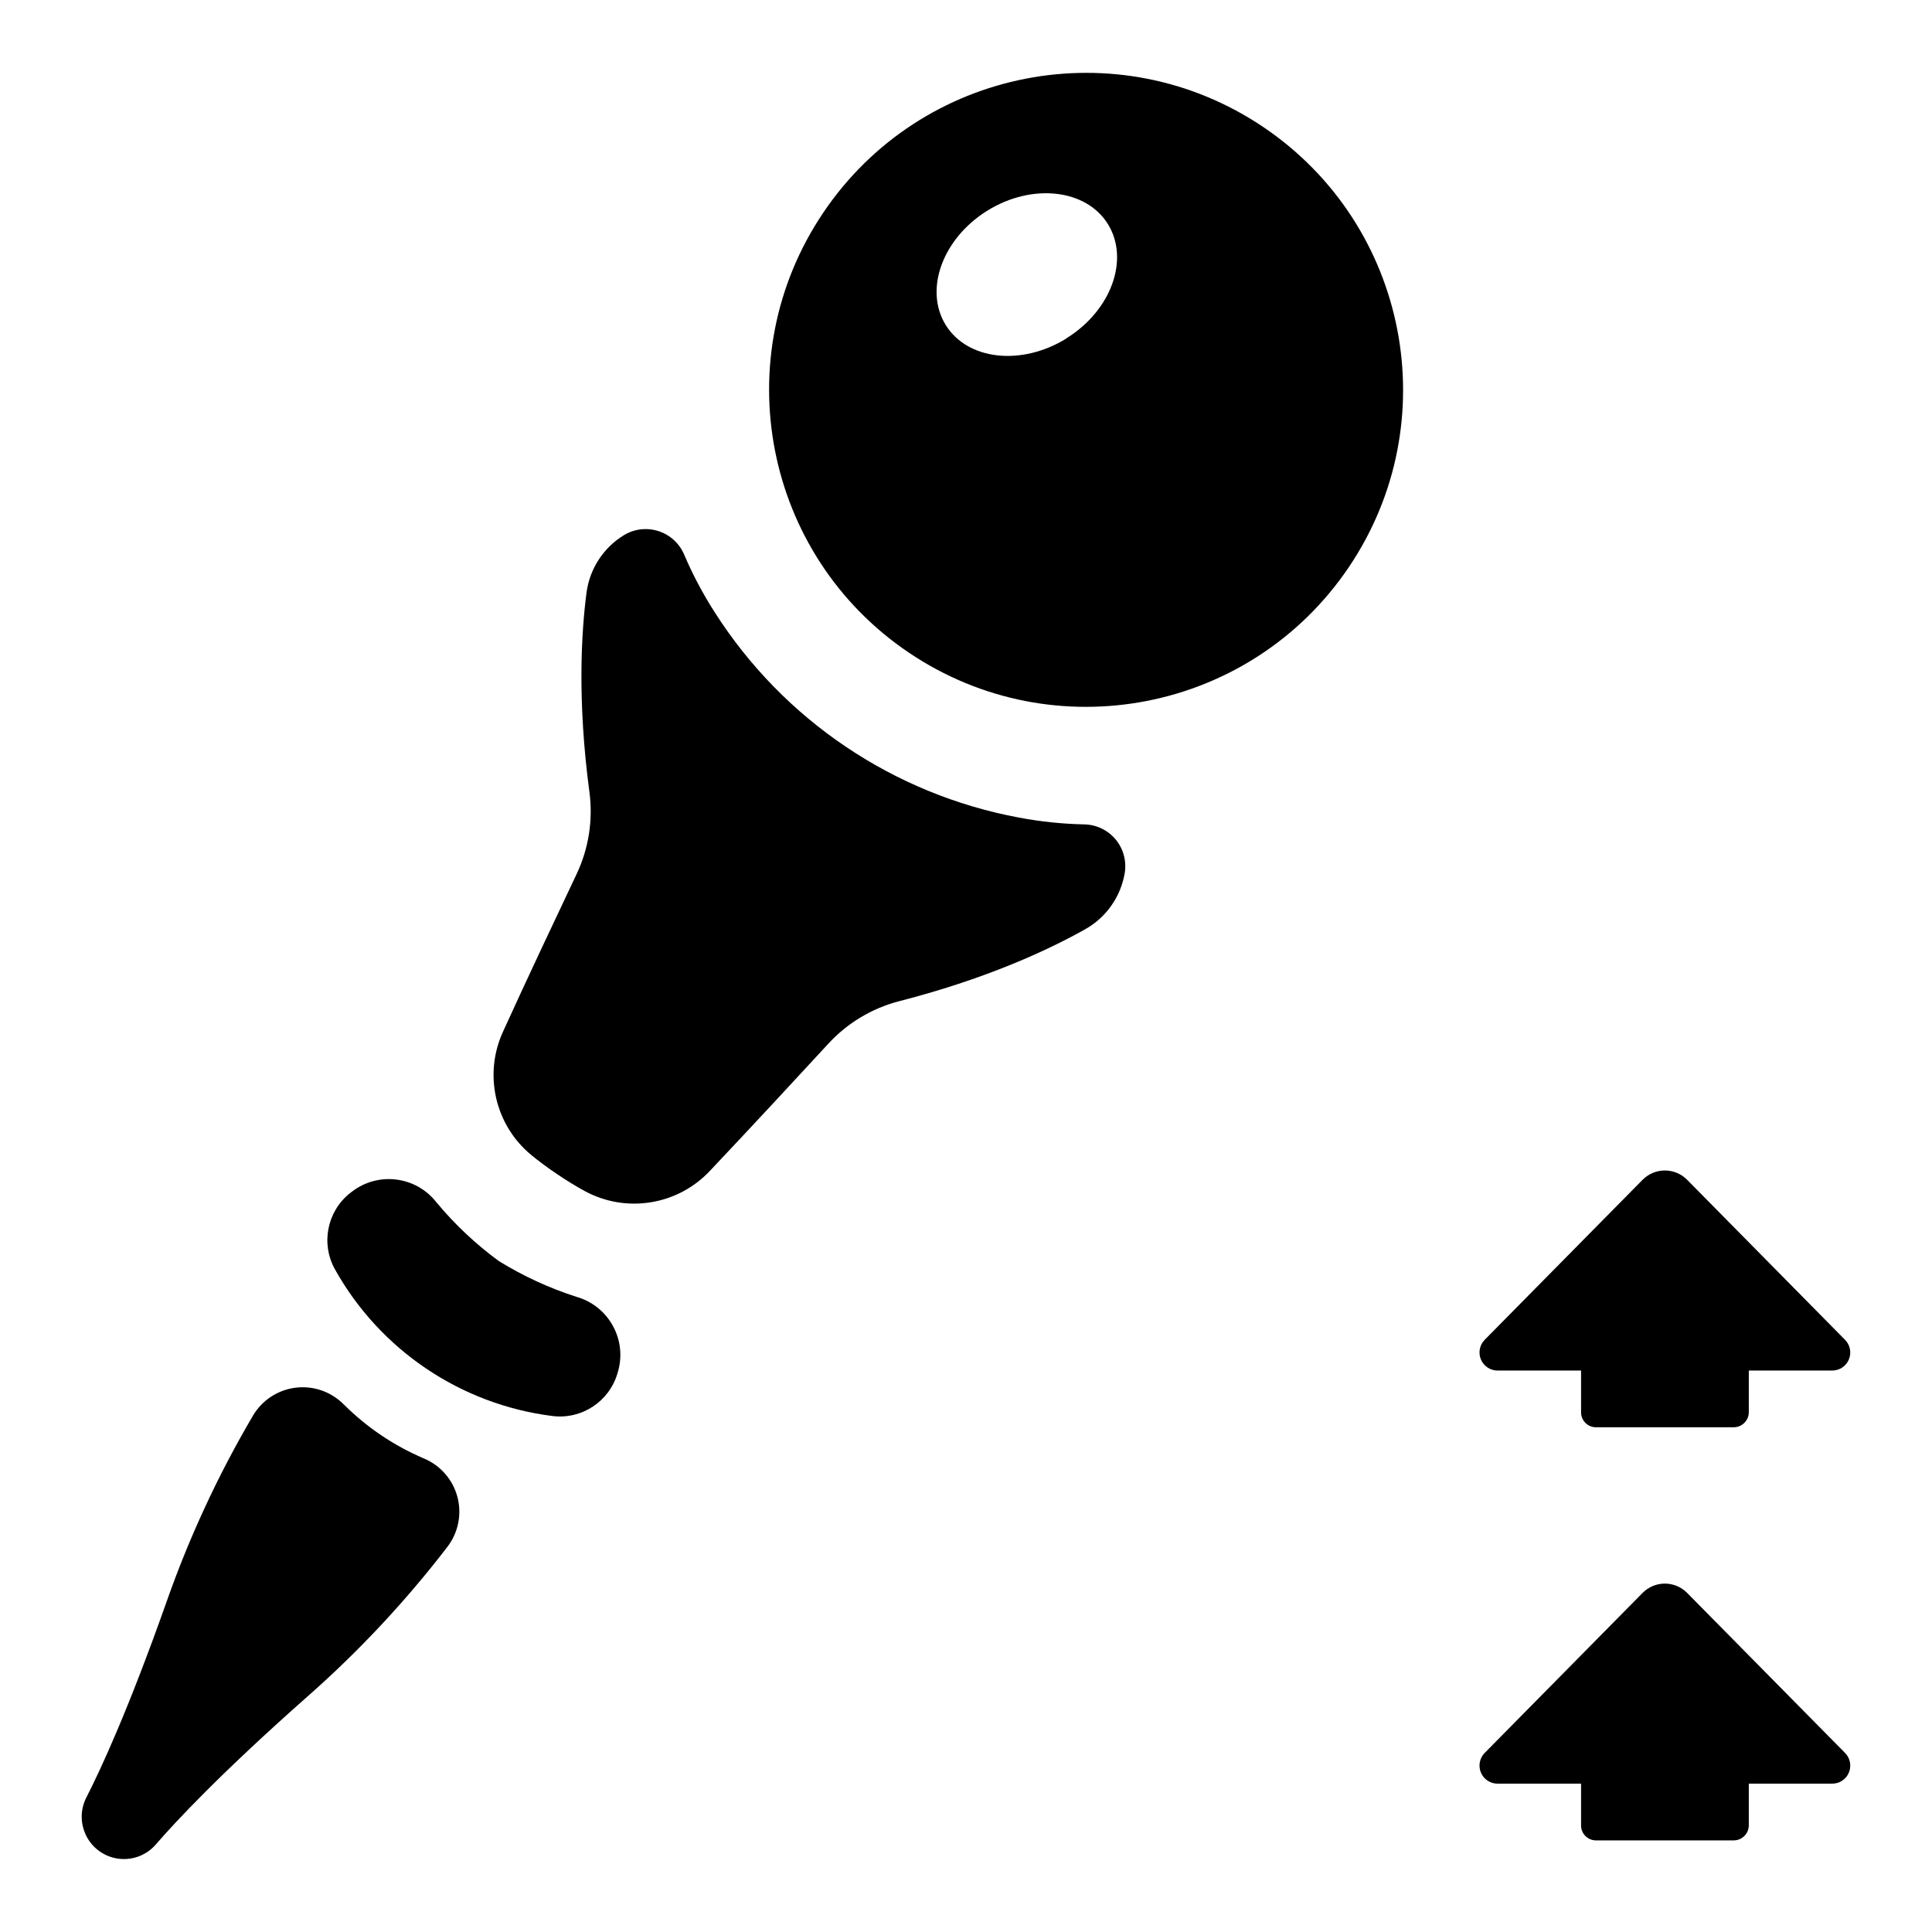
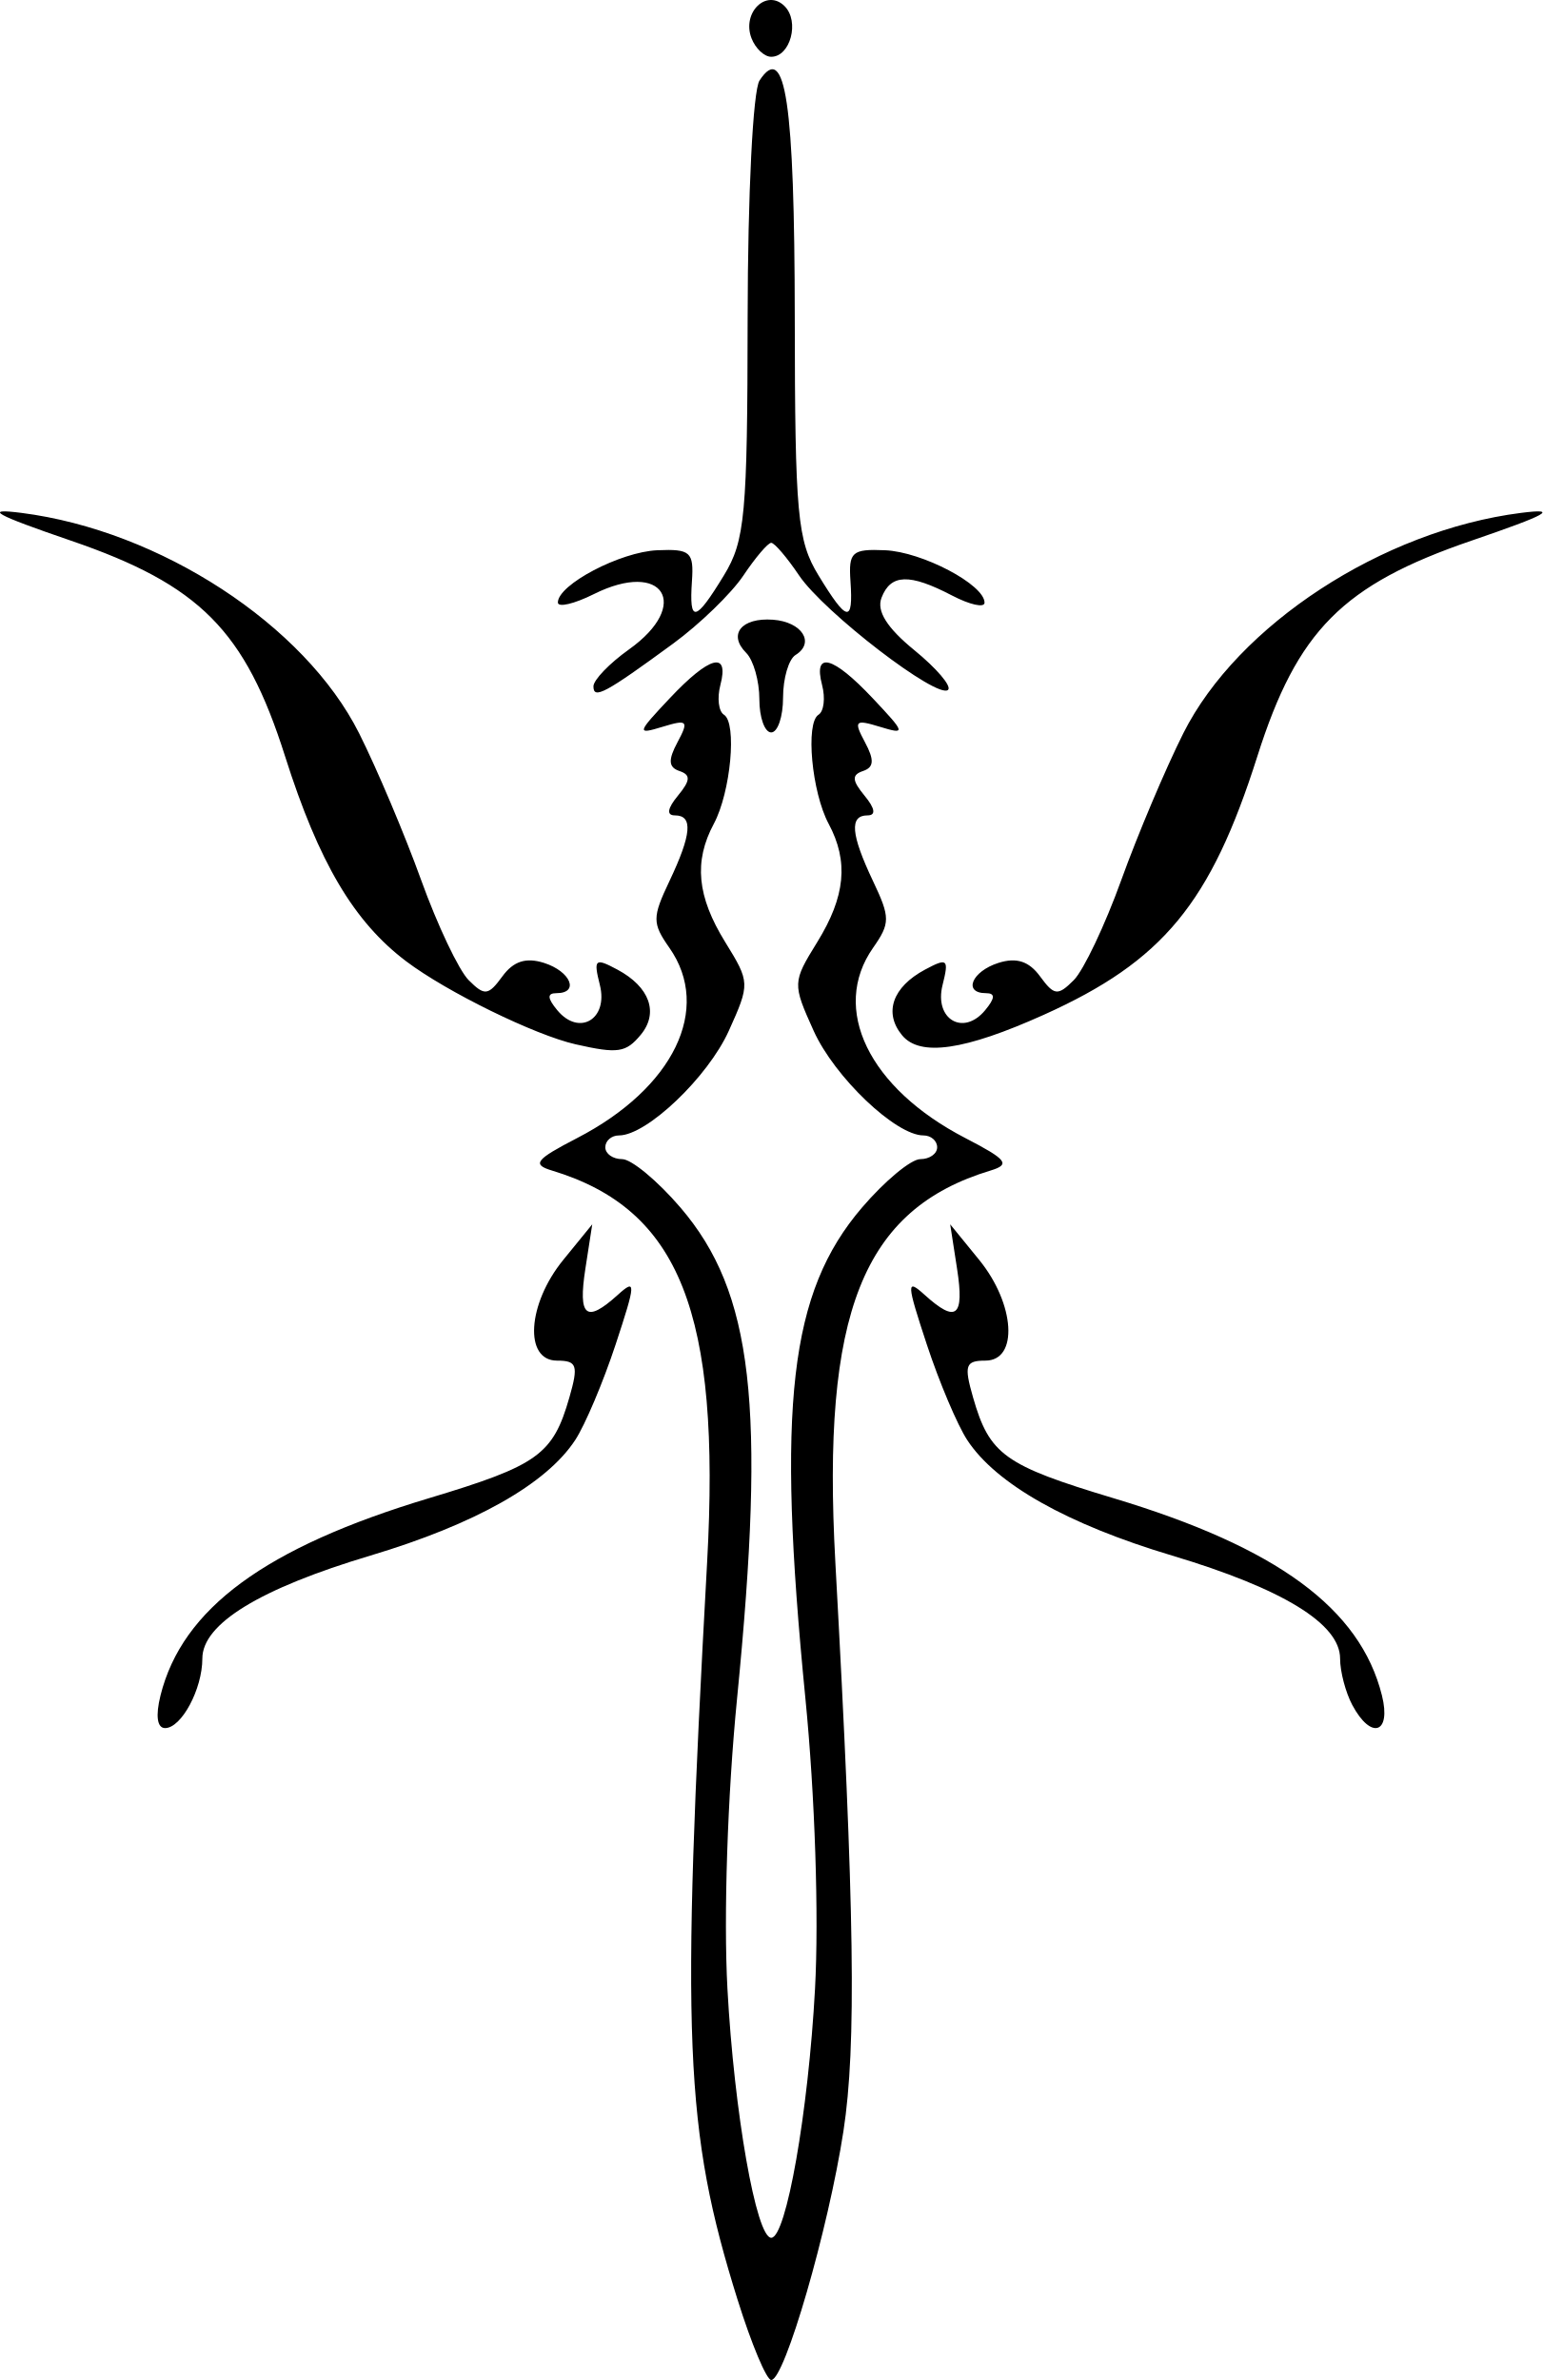
- <svg xmlns="http://www.w3.org/2000/svg" viewBox="0 0 512 512" x="0px" y="0px">
-   <path d="M447.1,422.13a8.29,8.29,0,0,0-11.79,0l-41.85,42.41a4.79,4.79,0,0,0,3.4,8.15H419v11.09a3.94,3.94,0,0,0,3.94,3.94H459.5a4,4,0,0,0,3.95-3.94V472.69h22.1a4.78,4.78,0,0,0,3.4-8.15Z" />
-   <path d="M447.1,312.65a8.29,8.29,0,0,0-11.79,0l-41.85,42.41a4.79,4.79,0,0,0,3.4,8.15H419v11.08a3.94,3.94,0,0,0,3.94,3.95H459.5a4,4,0,0,0,3.95-3.95V363.21h22.1a4.78,4.78,0,0,0,3.4-8.15Z" />
-   <path d="M334.82,33.69a84,84,0,1,0,22.67,116.56A84,84,0,0,0,334.82,33.69Zm-52.2,56c-11.89,7.37-26.23,5.78-32-3.57s-.85-22.89,11-30.27,26.24-5.78,32,3.56S294.51,82.27,282.62,89.65Z" />
-   <path d="M188.17,310.25c10.71-11.32,23.3-24.93,31.31-33.62a38.76,38.76,0,0,1,18.87-11.32c23.71-6.09,40.08-13.89,49.29-19.08a21.1,21.1,0,0,0,10.43-14.9,11.08,11.08,0,0,0-10.77-12.86A104.49,104.49,0,0,1,270,216.66a122.12,122.12,0,0,1-80.54-54.32A103.62,103.62,0,0,1,181.32,147a11.09,11.09,0,0,0-16-5.16,21.07,21.07,0,0,0-9.89,15.25c-1.37,10.48-2.47,28.58.78,52.85a38.84,38.84,0,0,1-3.42,21.73c-5.06,10.68-13,27.46-19.44,41.63a27.52,27.52,0,0,0,7.44,32.79c2,1.64,4.29,3.34,6.87,5.08s5,3.22,7.29,4.47A27.52,27.52,0,0,0,188.17,310.25Z" />
-   <path d="M132.18,334.18a92.9,92.9,0,0,1-16.54-15.57,16,16,0,0,0-22.42-2.77l-.42.32a15.91,15.91,0,0,0-4,20.29,77.07,77.07,0,0,0,57.53,38.8,15.9,15.9,0,0,0,17.31-11.32l.15-.5a16,16,0,0,0-11-19.75A93.28,93.28,0,0,1,132.18,334.18Z" />
-   <path d="M22.75,486.3a11.18,11.18,0,0,0,18.54,2.51c5.25-6.07,17.17-18.86,40.16-39.19a279.59,279.59,0,0,0,37.16-39.75,15.29,15.29,0,0,0-6.13-23.3l-.37-.16a67.44,67.44,0,0,1-20.83-14.05l-.29-.28a15.29,15.29,0,0,0-23.9,3,280.28,280.28,0,0,0-22.93,49.36c-10.22,28.93-17.62,44.78-21.28,51.92a11.15,11.15,0,0,0-.13,9.9Z" />
+ <svg xmlns="http://www.w3.org/2000/svg" width="180.98mm" height="279.222mm" viewBox="0 0 180.98 279.222" version="1.1" id="svg8">
+   <defs id="defs2" />
+   <g id="layer1" transform="translate(81.04825,-77.77257)">
+     <path style="fill:#000000;stroke-width:1.391" d="m 5.504,347.608 c -6.244,-19.973 -6.676,-30.421 -3.582,-86.566 1.612,-29.255 -3.2,-41.397 -18.206,-45.941 -2.376,-0.719 -1.945,-1.275 2.954,-3.811 11.328,-5.864 15.838,-15.162 10.826,-22.318 -2.023,-2.888 -2.023,-3.558 0,-7.82 2.608,-5.496 2.796,-7.718 0.651,-7.718 -1.015,0 -0.893,-0.809 0.348,-2.312 1.479,-1.791 1.519,-2.443 0.181,-2.893 -1.29,-0.434 -1.348,-1.29 -0.228,-3.382 1.349,-2.52 1.174,-2.701 -1.749,-1.809 -3.076,0.94 -3.032,0.763 0.836,-3.345 4.685,-4.975 6.995,-5.58 5.943,-1.557 -0.4,1.529 -0.212,3.098 0.417,3.487 1.552,0.959 0.798,9.085 -1.186,12.793 -2.37,4.429 -1.975,8.529 1.342,13.895 2.902,4.696 2.909,4.868 0.422,10.384 -2.455,5.445 -9.633,12.286 -12.891,12.286 -0.884,0 -1.607,0.626 -1.607,1.391 0,0.765 0.89,1.391 1.978,1.391 1.088,0 4.167,2.558 6.844,5.685 8.511,9.943 10.037,23.18 6.638,57.588 -1.123,11.365 -1.592,25.547 -1.129,34.07 0.787,14.468 3.379,29.203 5.138,29.203 1.759,0 4.351,-14.735 5.138,-29.203 0.463,-8.523 -0.006,-22.705 -1.129,-34.07 -3.398,-34.407 -1.873,-47.645 6.638,-57.588 2.676,-3.127 5.756,-5.685 6.844,-5.685 1.088,0 1.978,-0.626 1.978,-1.391 0,-0.765 -0.723,-1.391 -1.607,-1.391 -3.258,0 -10.436,-6.841 -12.891,-12.286 -2.487,-5.516 -2.48,-5.688 0.422,-10.384 3.316,-5.366 3.712,-9.466 1.342,-13.895 -1.984,-3.708 -2.738,-11.834 -1.186,-12.793 0.629,-0.389 0.817,-1.958 0.417,-3.487 -1.052,-4.023 1.258,-3.417 5.943,1.557 3.868,4.108 3.913,4.285 0.836,3.345 -2.923,-0.893 -3.098,-0.712 -1.749,1.809 1.12,2.092 1.062,2.948 -0.228,3.382 -1.338,0.45 -1.297,1.102 0.181,2.893 1.241,1.503 1.362,2.312 0.348,2.312 -2.144,0 -1.957,2.222 0.651,7.718 2.023,4.262 2.023,4.933 0,7.82 -5.012,7.156 -0.502,16.454 10.826,22.318 4.899,2.536 5.329,3.092 2.954,3.811 -15.006,4.544 -19.818,16.686 -18.206,45.941 2.262,41.047 2.486,56.756 0.952,66.749 -1.766,11.51 -6.9,29.203 -8.473,29.203 -0.552,0 -2.324,-4.224 -3.938,-9.387 z m -67.721,-70.921 c 2.547,-10.207 12.304,-17.376 31.501,-23.146 12.805,-3.849 14.549,-5.101 16.479,-11.832 1.077,-3.754 0.891,-4.307 -1.449,-4.307 -3.903,0 -3.494,-6.638 0.729,-11.82 l 3.4,-4.172 -0.807,5.215 c -0.874,5.645 0.09,6.421 3.802,3.063 2.163,-1.957 2.14,-1.429 -0.257,5.835 -1.449,4.393 -3.58,9.43 -4.736,11.194 -3.386,5.167 -11.727,9.873 -24.027,13.554 -13,3.891 -19.724,8.01 -19.724,12.083 0,3.58 -2.453,8.158 -4.372,8.158 -0.932,0 -1.134,-1.435 -0.538,-3.824 z m 139.848,1.134 c -0.792,-1.479 -1.44,-3.94 -1.44,-5.468 0,-4.072 -6.725,-8.192 -19.724,-12.083 -12.3,-3.682 -20.642,-8.387 -24.027,-13.554 -1.156,-1.764 -3.287,-6.801 -4.736,-11.194 -2.396,-7.264 -2.42,-7.792 -0.257,-5.835 3.712,3.359 4.676,2.582 3.802,-3.063 l -0.807,-5.215 3.4,4.172 c 4.223,5.182 4.633,11.82 0.729,11.82 -2.34,0 -2.526,0.552 -1.449,4.307 1.93,6.731 3.674,7.983 16.479,11.832 19.197,5.77 28.953,12.939 31.501,23.146 1.115,4.47 -1.268,5.249 -3.47,1.134 z m -91.134,-77.528 c -4.791,-1.085 -15.103,-6.134 -19.869,-9.728 -6.16,-4.645 -10.268,-11.596 -14.234,-24.085 -4.679,-14.736 -10.01,-20.101 -25.11,-25.274 -8.983,-3.078 -10.336,-3.837 -5.813,-3.26 16.267,2.072 33.231,13.142 39.615,25.852 2.086,4.152 5.36,11.896 7.276,17.209 1.916,5.313 4.428,10.604 5.581,11.757 1.869,1.869 2.299,1.821 3.955,-0.444 1.301,-1.779 2.764,-2.253 4.881,-1.581 3.141,0.997 4.193,3.553 1.462,3.553 -1.107,0 -1.077,0.582 0.102,2.003 2.563,3.089 6.001,1.051 4.994,-2.96 -0.767,-3.055 -0.579,-3.22 2.061,-1.806 3.79,2.028 4.876,5.066 2.733,7.648 -1.744,2.101 -2.679,2.238 -7.634,1.116 z m 38.308,-1.054 c -2.19,-2.639 -1.138,-5.666 2.681,-7.71 2.64,-1.413 2.828,-1.249 2.061,1.806 -1.007,4.011 2.431,6.049 4.994,2.96 1.179,-1.421 1.209,-2.003 0.102,-2.003 -2.731,0 -1.679,-2.556 1.462,-3.553 2.117,-0.672 3.58,-0.198 4.881,1.581 1.656,2.264 2.086,2.313 3.955,0.444 1.153,-1.153 3.665,-6.444 5.581,-11.757 1.916,-5.313 5.19,-13.057 7.276,-17.209 6.384,-12.71 23.348,-23.781 39.615,-25.852 4.523,-0.576 3.17,0.183 -5.813,3.26 -15.101,5.174 -20.431,10.539 -25.11,25.274 -5.488,17.281 -11.085,24.058 -25.064,30.348 -9.304,4.187 -14.52,4.943 -16.621,2.411 z M 8.051,159.805 c 0,-2.142 -0.696,-4.59 -1.548,-5.441 -2.165,-2.165 -0.55,-4.158 3.148,-3.886 3.402,0.251 4.969,2.701 2.645,4.137 -0.805,0.498 -1.464,2.745 -1.464,4.995 0,2.249 -0.626,4.09 -1.391,4.09 -0.765,0 -1.391,-1.752 -1.391,-3.894 z m -19.469,-1.505 c 0,-0.751 1.877,-2.702 4.172,-4.336 7.369,-5.247 4.007,-10.547 -4.119,-6.493 -2.324,1.159 -4.225,1.602 -4.225,0.984 0,-2.095 7.334,-5.944 11.675,-6.128 3.885,-0.165 4.291,0.2 4.055,3.641 -0.339,4.956 0.39,4.821 3.754,-0.695 2.482,-4.071 2.758,-7.075 2.782,-30.246 0.015,-14.496 0.624,-26.637 1.396,-27.812 3.039,-4.629 4.108,2.565 4.134,27.812 0.024,23.171 0.3,26.175 2.782,30.246 3.364,5.517 4.093,5.652 3.754,0.695 -0.236,-3.441 0.17,-3.806 4.055,-3.641 4.364,0.185 11.675,4.037 11.675,6.152 0,0.632 -1.721,0.25 -3.824,-0.847 -4.991,-2.603 -7.189,-2.531 -8.265,0.273 -0.597,1.555 0.636,3.521 3.859,6.151 2.605,2.126 4.384,4.217 3.955,4.647 -1.187,1.187 -14.571,-9.087 -17.49,-13.426 -1.413,-2.101 -2.883,-3.82 -3.265,-3.82 -0.382,0 -1.85,1.724 -3.262,3.832 -1.412,2.108 -5.123,5.704 -8.247,7.992 -7.981,5.844 -9.35,6.579 -9.35,5.019 z M 7.127,82.255 c -1.159,-3.02 1.783,-5.861 3.889,-3.755 1.78,1.78 0.677,5.934 -1.575,5.934 -0.813,0 -1.854,-0.981 -2.314,-2.179 z" id="path863" />
+   </g>
</svg>
